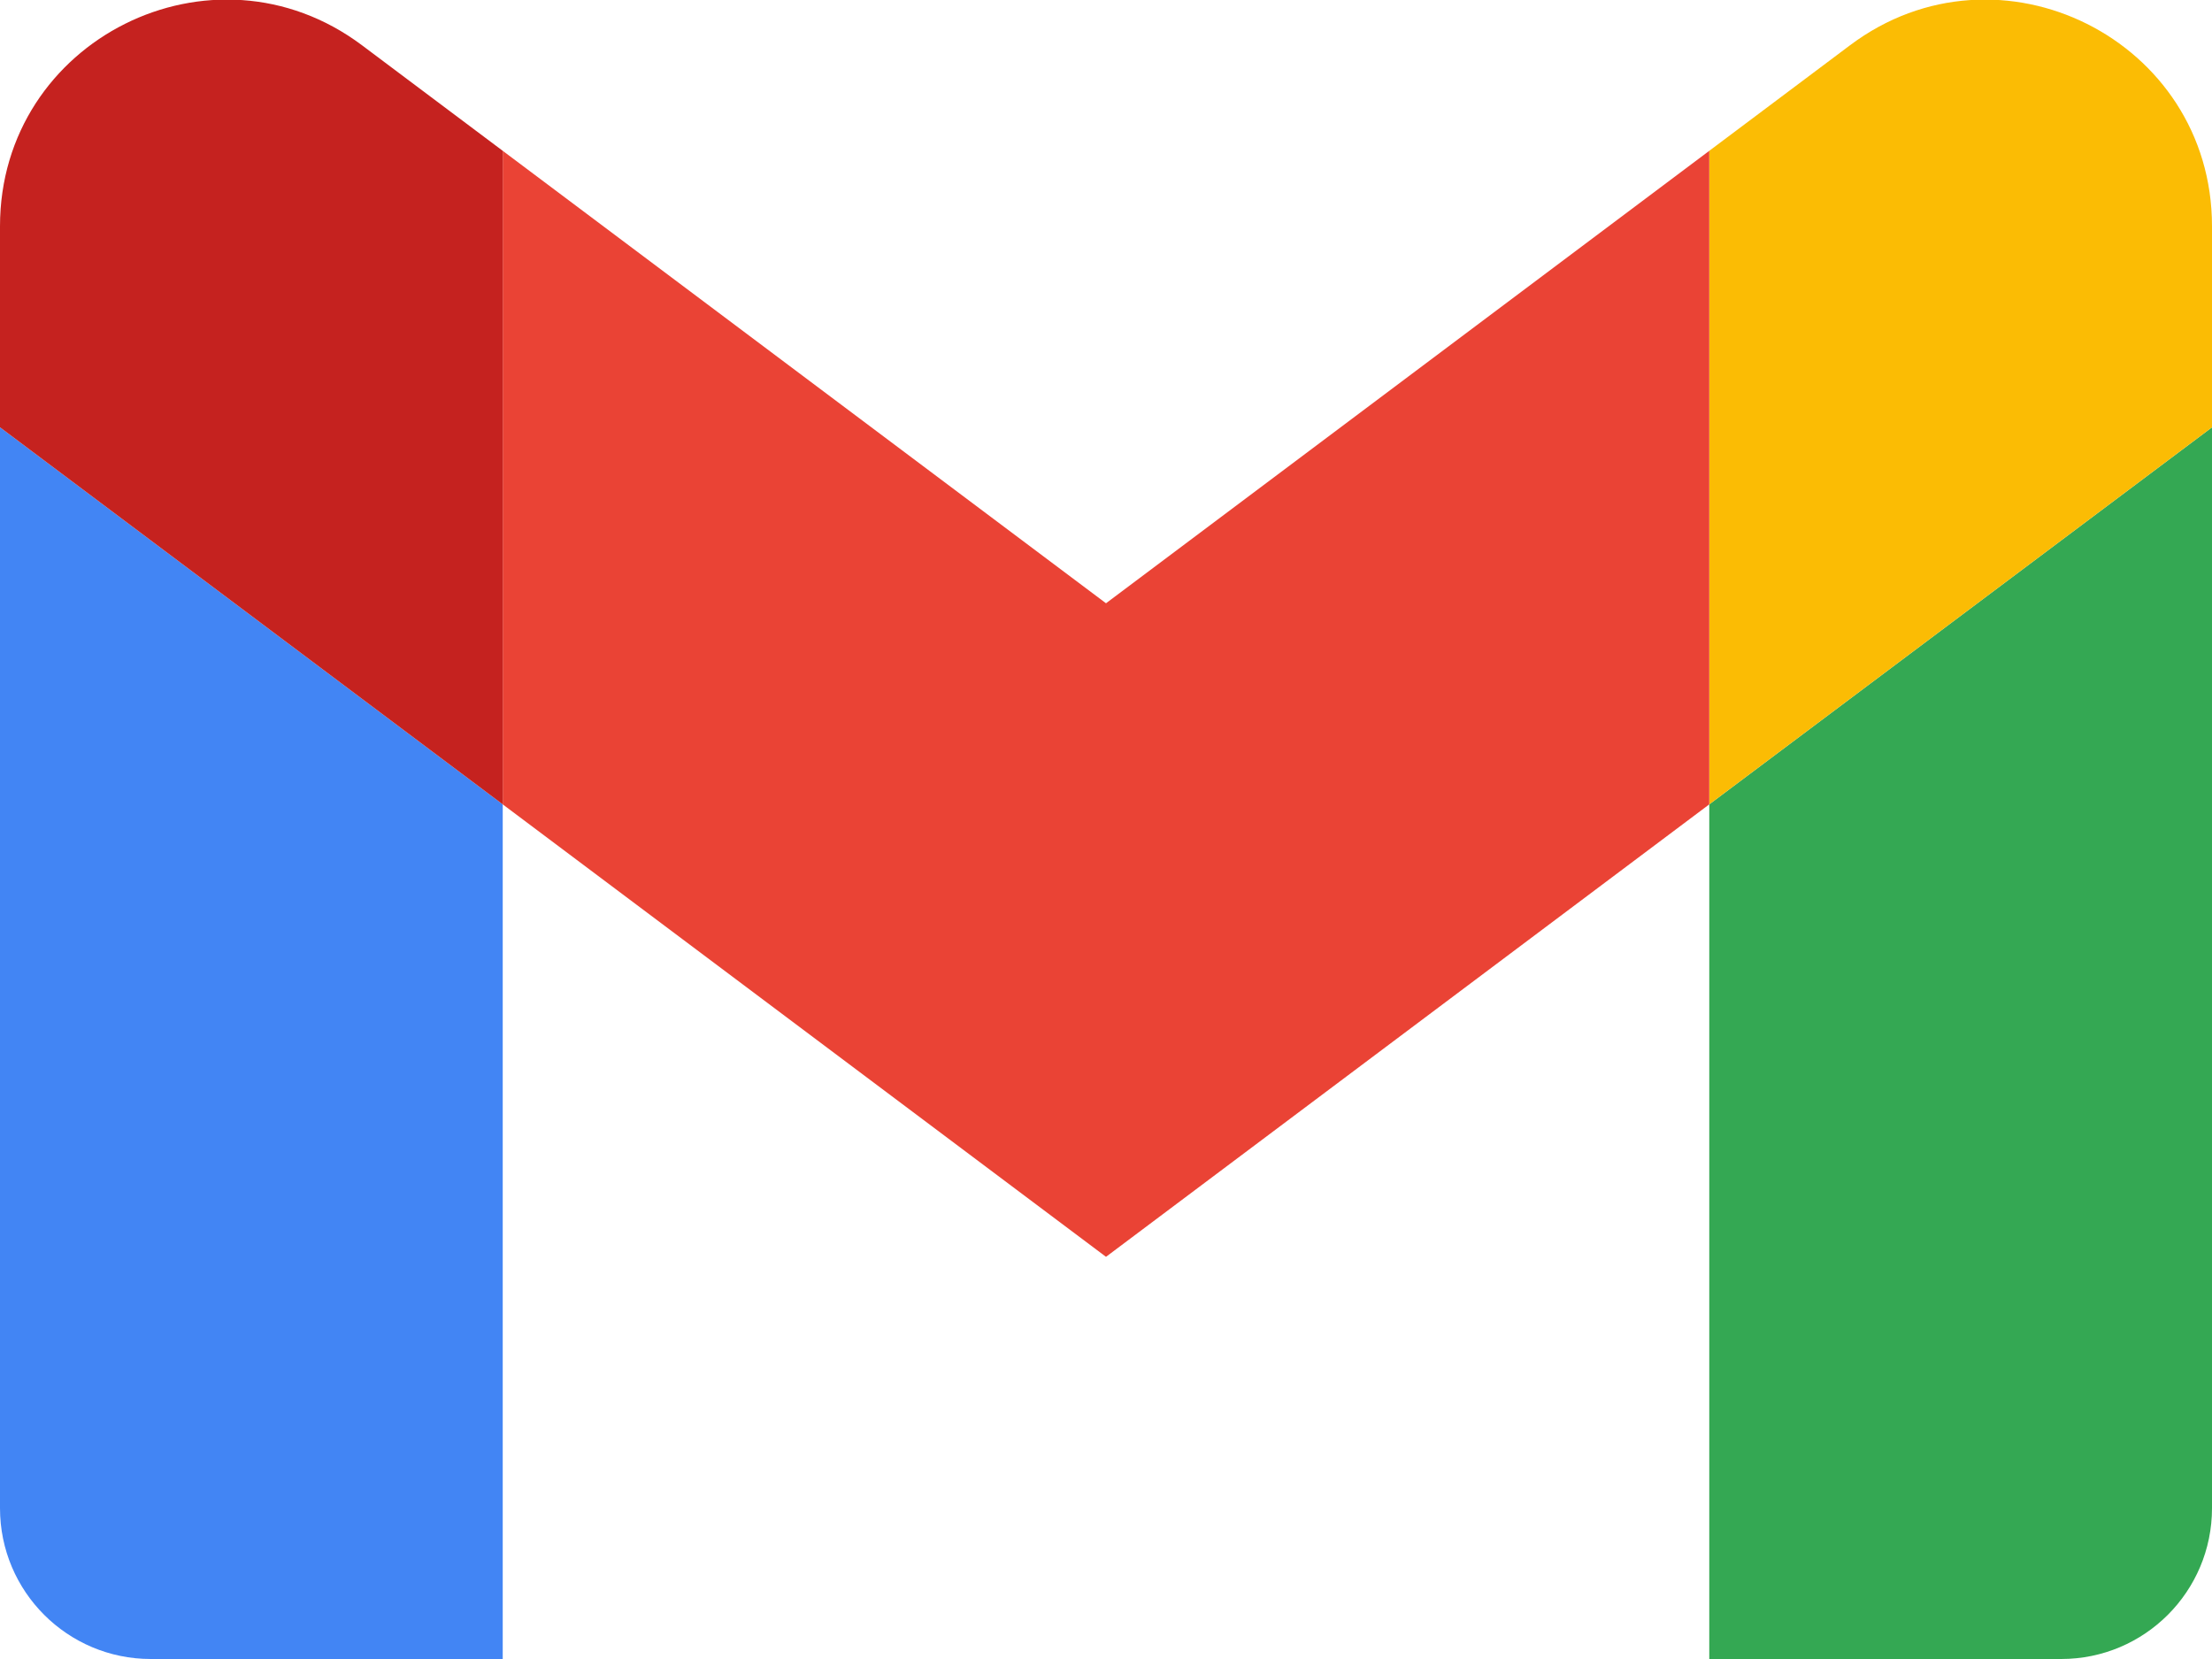
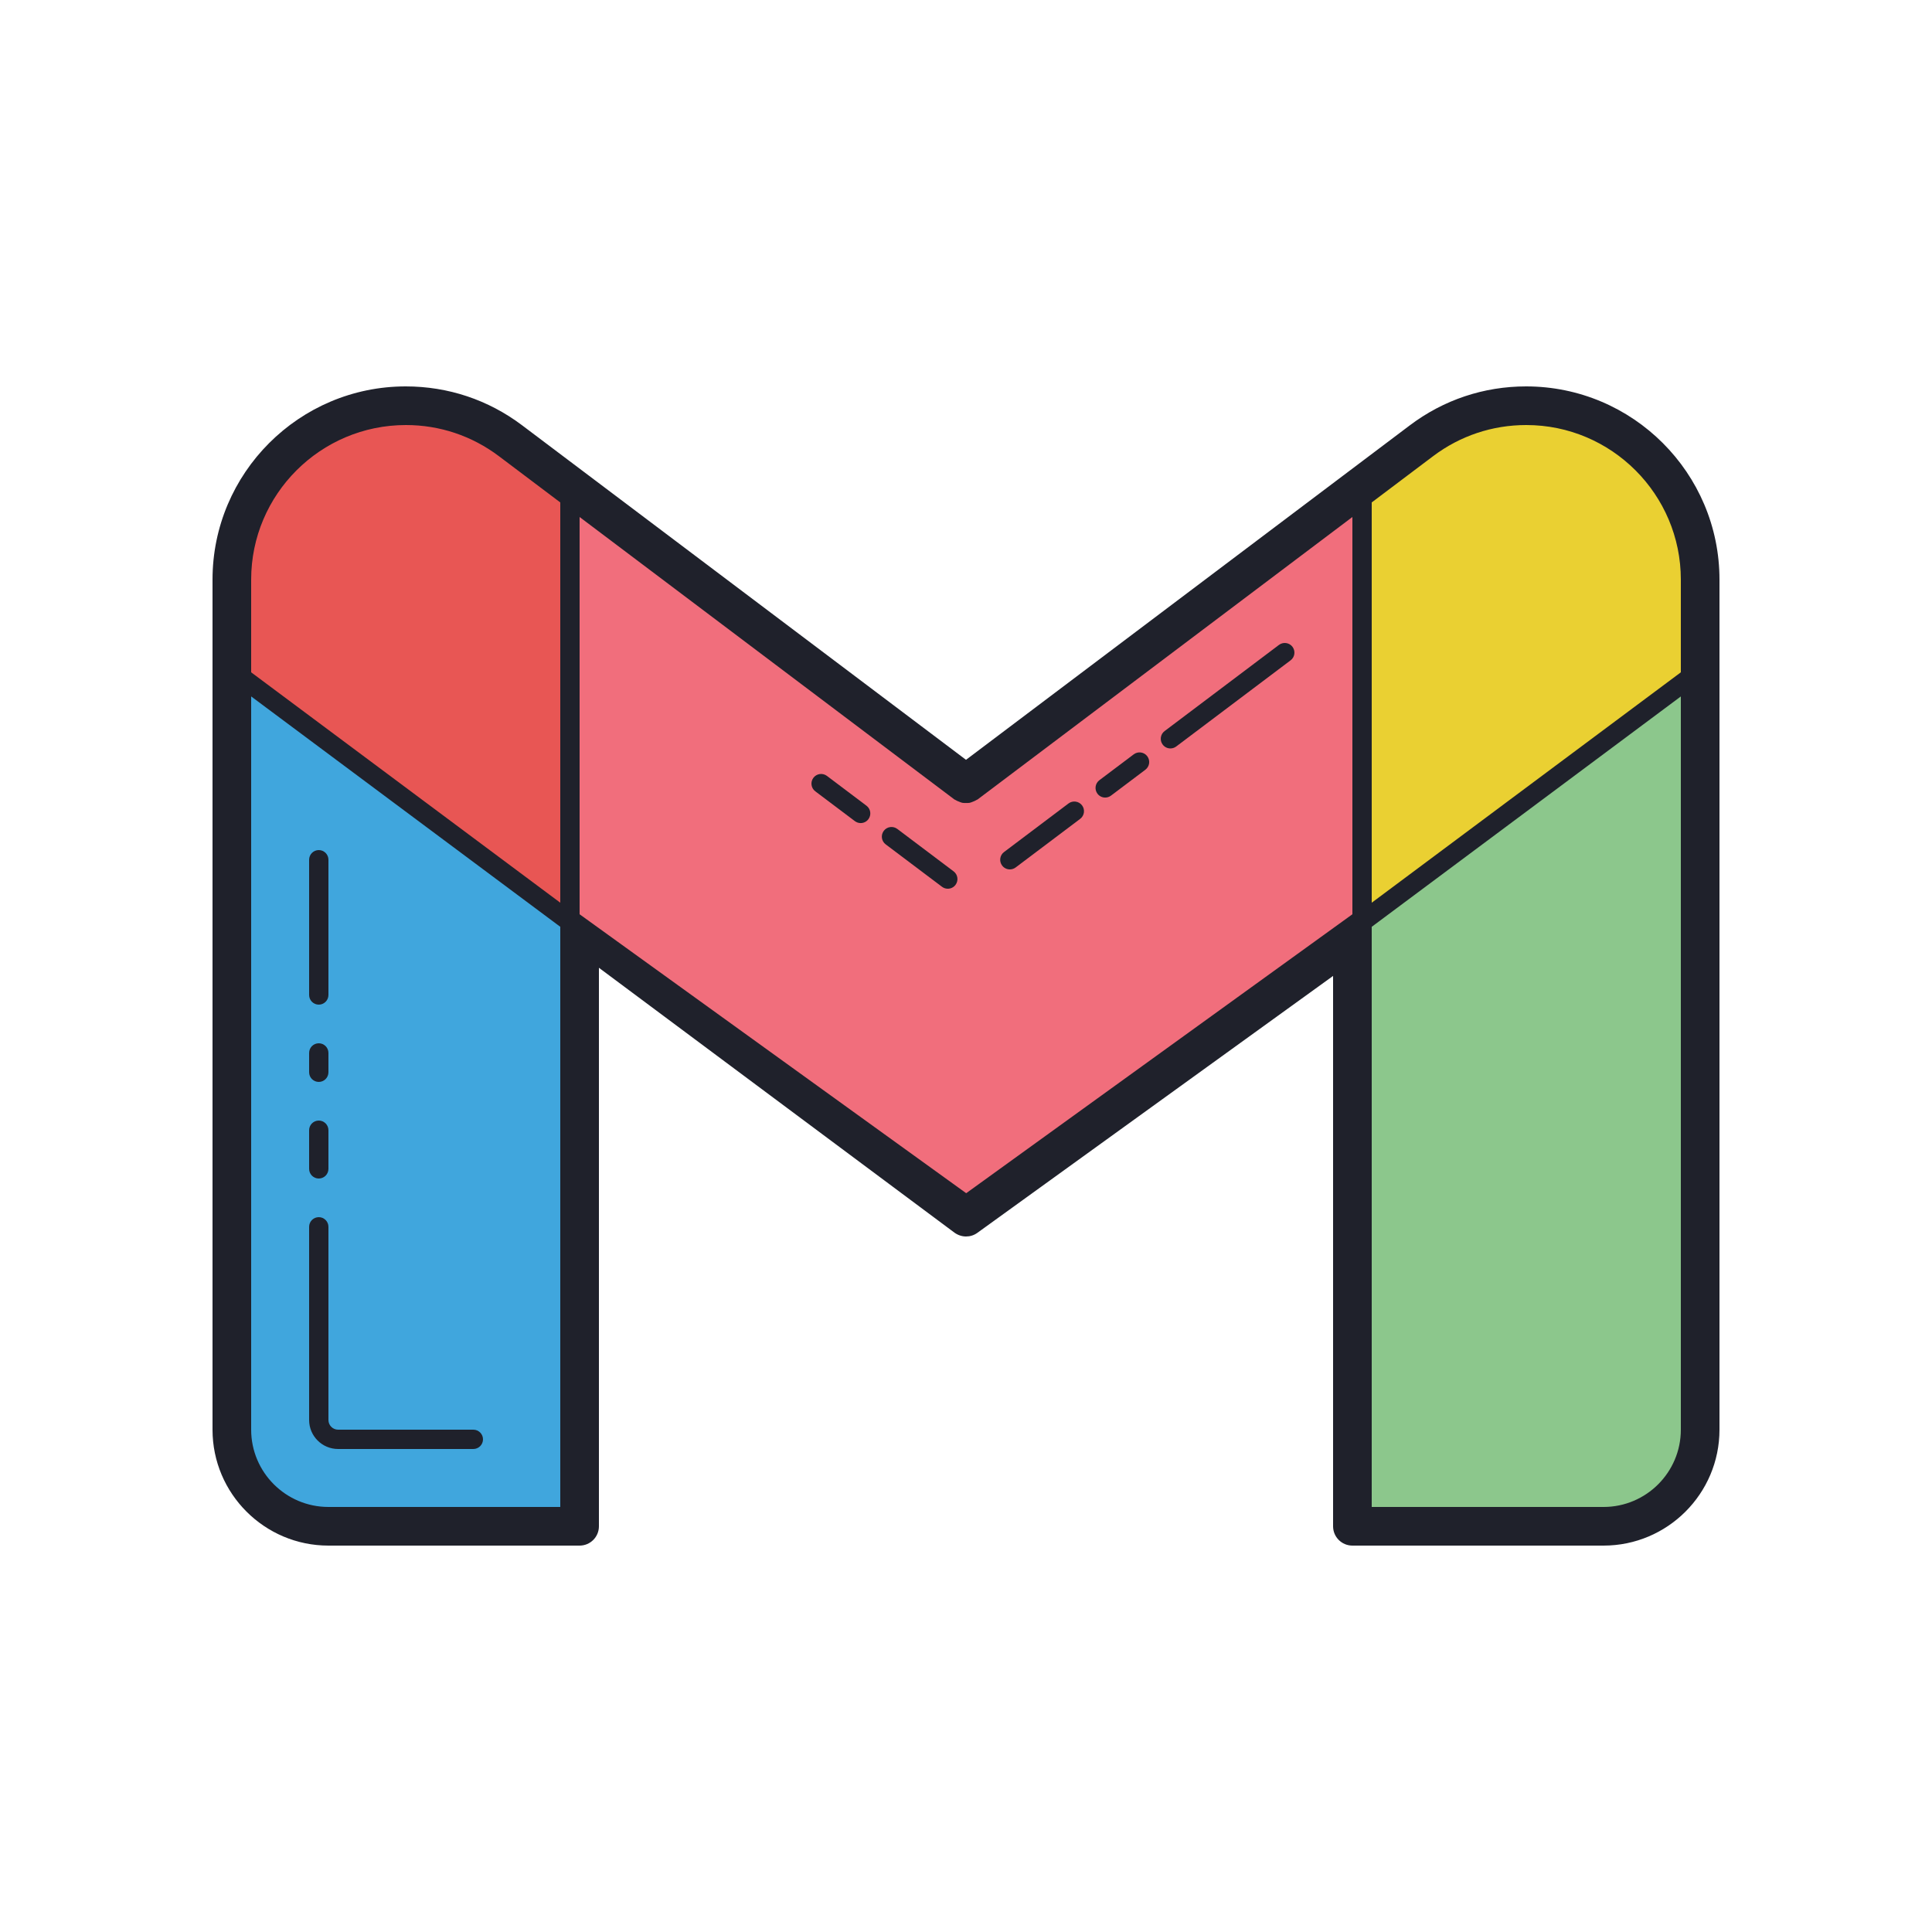
- <svg xmlns="http://www.w3.org/2000/svg" viewBox="52 42 88 66">
-   <path fill="#4285f4" d="M58 108h14V74L52 59v43c0 3.32 2.69 6 6 6" />
-   <path fill="#34a853" d="M120 108h14c3.32 0 6-2.69 6-6V59l-20 15" />
-   <path fill="#fbbc04" d="M120 48v26l20-15v-8c0-7.42-8.47-11.65-14.4-7.2" />
-   <path fill="#ea4335" d="M72 74V48l24 18 24-18v26L96 92" />
-   <path fill="#c5221f" d="M52 51v8l20 15V48l-5.6-4.2c-5.94-4.45-14.4-.22-14.4 7.2" />
+ <svg xmlns="http://www.w3.org/2000/svg" viewBox="0 0 100 100" width="100px" height="100px">
+   <polygon fill="#f16e7c" points="29.434,25.293 50,40.657 70.566,25.293 70.566,48 50,63 29.434,48" />
+   <path fill="#ead032" d="M70.566,47.554L87.91,34.849v-4.808c0-5.002-4.055-9.056-9.056-9.056h-2.046l-6.242,4.308 C70.566,25.293,70.566,47.554,70.566,47.554z" />
+   <path fill="#e85654" d="M29.434,47.554L12.089,34.849v-4.808c0-5.002,4.055-9.056,9.056-9.056h2.046l6.242,4.308 L29.434,47.554L29.434,47.554z" />
+   <path fill="#8cc78c" d="M70,48l18.362-13.638v38.926c0,3.155-2.557,5.712-5.712,5.712H70V48z" />
+   <path fill="#40a6dd" d="M30,48L11.638,34.362v38.926c0,3.155,2.557,5.712,5.712,5.712H30V48z" />
+   <path fill="#1f212b" d="M78.99,20c-2.186,0-4.265,0.695-6.012,2.011L50,39.328L27.021,22.011C25.274,20.695,23.195,20,21,20 c-5.514,0-10,4.486-10,10v44c0,3.309,2.691,6,6,6h13c0.553,0,1-0.447,1-1V50.092L49.4,63.8c0.18,0.13,0.39,0.2,0.6,0.2 s0.41-0.06,0.59-0.19L69,50.514V79c0,0.553,0.447,1,1,1h13c3.309,0,6-2.691,6-6V30C89,24.486,84.514,20,78.99,20z M74.182,23.608 C75.579,22.557,77.242,22,79,22c4.411,0,8,3.589,8,8v4.799L71,46.724V46.6V26.006L74.182,23.608z M21.01,22 c1.748,0,3.411,0.557,4.809,1.608L29,26.006V46.6v0.124L13,34.799V30C13,25.589,16.589,22,21.01,22z M29,78H17c-2.206,0-4-1.794-4-4 V36.047l16,11.924v0.823V49V78z M50.01,61.76L30,47.322V26.76l19.398,14.619c0.017,0.013,0.037,0.015,0.054,0.026 c0.059,0.039,0.122,0.064,0.187,0.089c0.057,0.022,0.111,0.047,0.17,0.059c0.066,0.013,0.13,0.011,0.197,0.01 c0.061,0,0.12,0.002,0.18-0.009c0.062-0.012,0.12-0.038,0.18-0.062c0.063-0.025,0.124-0.049,0.181-0.087 c0.017-0.011,0.037-0.013,0.054-0.026L70,26.76v20.562L50.01,61.76z M83,78H71V49.07v-0.174V48.5v-0.528l16-11.924V74 C87,76.206,85.206,78,83,78z" />
+   <path fill="#1f212b" d="M16.5,61c0.276,0,0.5-0.224,0.5-0.5v-2c0-0.276-0.224-0.5-0.5-0.5S16,58.224,16,58.5v2 C16,60.776,16.224,61,16.5,61z" />
+   <path fill="#1f212b" d="M16.5,52c0.276,0,0.5-0.224,0.5-0.5v-7c0-0.276-0.224-0.5-0.5-0.5S16,44.224,16,44.5v7 C16,51.776,16.224,52,16.5,52z" />
+   <path fill="#1f212b" d="M24.5,74h-7c-0.275,0-0.5-0.225-0.5-0.5v-10c0-0.276-0.224-0.5-0.5-0.5S16,63.224,16,63.5v10 c0,0.827,0.673,1.5,1.5,1.5h7c0.276,0,0.5-0.224,0.5-0.5S24.776,74,24.5,74z" />
+   <path fill="#1f212b" d="M42.801,40.16c-0.22-0.164-0.532-0.123-0.7,0.099c-0.166,0.221-0.122,0.534,0.099,0.7l2.047,1.542 c0.09,0.067,0.195,0.101,0.301,0.101c0.151,0,0.301-0.068,0.399-0.199c0.166-0.221,0.122-0.534-0.099-0.7L42.801,40.16z" />
+   <path fill="#1f212b" d="M46.444,42.905c-0.219-0.164-0.533-0.123-0.7,0.099c-0.166,0.221-0.122,0.534,0.099,0.7l2.914,2.195 C48.847,45.967,48.952,46,49.058,46c0.151,0,0.301-0.068,0.399-0.199c0.166-0.221,0.122-0.534-0.099-0.7L46.444,42.905z" />
+   <path fill="#1f212b" d="M55.306,41.587l-3.337,2.514c-0.221,0.166-0.265,0.479-0.099,0.7C51.969,44.932,52.118,45,52.27,45 c0.105,0,0.211-0.033,0.301-0.101l3.337-2.514c0.221-0.166,0.265-0.479,0.099-0.7C55.839,41.464,55.524,41.423,55.306,41.587z" />
+   <path fill="#1f212b" d="M58.682,39.044l-1.778,1.339c-0.221,0.166-0.265,0.479-0.099,0.7 c0.099,0.131,0.248,0.199,0.399,0.199c0.105,0,0.211-0.033,0.301-0.101l1.778-1.339c0.221-0.166,0.265-0.479,0.099-0.7 C59.215,38.92,58.9,38.88,58.682,39.044z" />
+   <path fill="#1f212b" d="M66.899,33.479c-0.167-0.222-0.481-0.263-0.7-0.099l-5.919,4.46c-0.221,0.166-0.265,0.479-0.099,0.7 c0.099,0.131,0.248,0.199,0.399,0.199c0.105,0,0.211-0.033,0.301-0.101l5.919-4.459C67.021,34.014,67.065,33.7,66.899,33.479z" />
+   <path fill="#1f212b" d="M16.5,56c0.276,0,0.5-0.224,0.5-0.5v-1c0-0.276-0.224-0.5-0.5-0.5S16,54.224,16,54.5v1 C16,55.776,16.224,56,16.5,56z" />
</svg>
